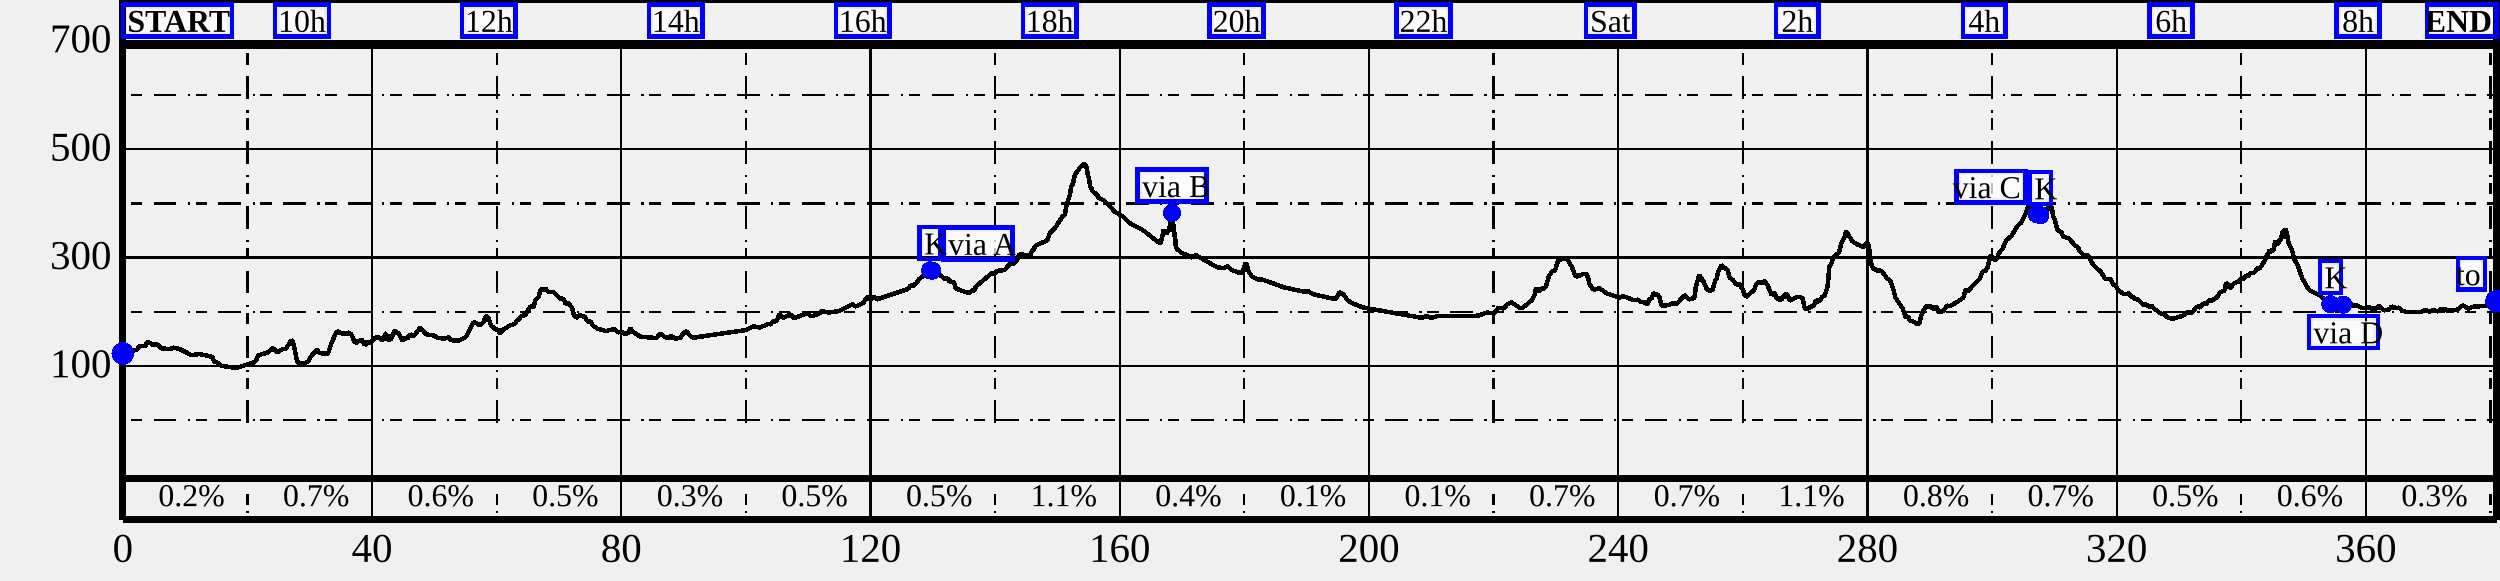
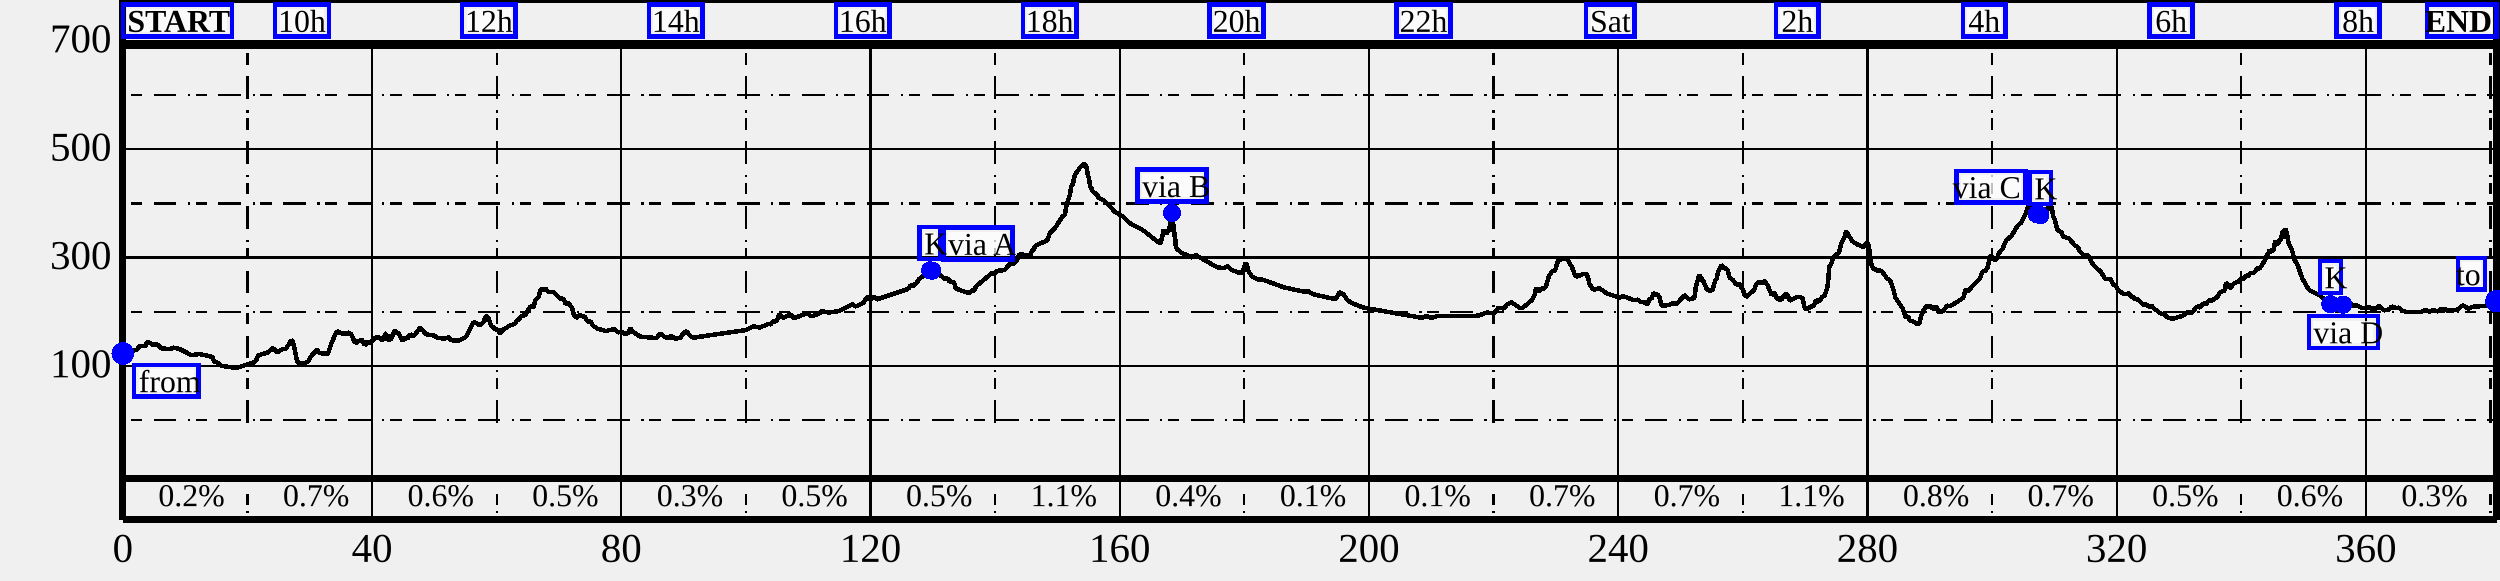
<svg xmlns="http://www.w3.org/2000/svg" height="255" width="1099">
  <g font-size="18" id="world" shape-rendering="crispEdges">
    <g id="BG" />
    <g id="SB" transform="translate(54 230)">
      <text text-anchor="middle" x="0" y="17">
0
</text>
      <text text-anchor="middle" x="109.56" y="17">
40
</text>
      <text text-anchor="middle" x="219.119" y="17">
80
</text>
      <text text-anchor="middle" x="328.679" y="17">
120
</text>
      <text text-anchor="middle" x="438.238" y="17">
160
</text>
      <text text-anchor="middle" x="547.798" y="17">
200
</text>
      <text text-anchor="middle" x="657.358" y="17">
240
</text>
      <text text-anchor="middle" x="766.917" y="17">
280
</text>
      <text text-anchor="middle" x="876.477" y="17">
320
</text>
      <text text-anchor="middle" x="986.036" y="17">
360
</text>
    </g>
    <g id="SD" transform="translate(54 0)">
      <path d="M0,0 L1043.5,0" stroke="black" stroke-width="3" />
      <path d="M0,0 L0,228.5" stroke="black" stroke-width="3" />
      <path d="M0,228.5 L1043.5,228.5" stroke="black" stroke-width="3" />
      <path d="M1043.5,0 L1043.5,228.5" stroke="black" stroke-width="3" />
      <path d="M0,228.5 L1043.5,228.5" stroke="black" stroke-width="1" />
      <path d="M0,20 L0,228.5" stroke="black" stroke-width="1" />
      <path d="M109.56,20 L109.56,228.5" stroke="black" stroke-width="1" />
      <path d="M219.119,20 L219.119,228.5" stroke="black" stroke-width="1" />
      <path d="M328.679,20 L328.679,228.5" stroke="black" stroke-width="1" />
      <path d="M438.238,20 L438.238,228.5" stroke="black" stroke-width="1" />
      <path d="M547.798,20 L547.798,228.5" stroke="black" stroke-width="1" />
      <path d="M657.357,20 L657.357,228.5" stroke="black" stroke-width="1" />
      <path d="M766.917,20 L766.917,228.5" stroke="black" stroke-width="1" />
      <path d="M876.477,20 L876.477,228.5" stroke="black" stroke-width="1" />
      <path d="M986.036,20 L986.036,228.5" stroke="black" stroke-width="1" />
      <path d="M54.78,20 L54.78,190.5" stroke="black" stroke-dasharray="1.0,2.5,5.0,5.0,10.0,5.0" />
      <path d="M164.339,20 L164.339,190.5" stroke="black" stroke-dasharray="1.0,2.5,5.0,5.0,10.0,5.0" />
      <path d="M273.899,20 L273.899,190.5" stroke="black" stroke-dasharray="1.0,2.5,5.0,5.0,10.0,5.0" />
      <path d="M383.459,20 L383.459,190.5" stroke="black" stroke-dasharray="1.0,2.5,5.0,5.0,10.0,5.0" />
      <path d="M493.018,20 L493.018,190.5" stroke="black" stroke-dasharray="1.0,2.5,5.0,5.0,10.0,5.0" />
      <path d="M602.578,20 L602.578,190.5" stroke="black" stroke-dasharray="1.0,2.5,5.0,5.0,10.0,5.0" />
      <path d="M712.137,20 L712.137,190.5" stroke="black" stroke-dasharray="1.0,2.5,5.0,5.0,10.0,5.0" />
      <path d="M821.697,20 L821.697,190.5" stroke="black" stroke-dasharray="1.0,2.5,5.0,5.0,10.0,5.0" />
      <path d="M931.256,20 L931.256,190.5" stroke="black" stroke-dasharray="1.0,2.5,5.0,5.0,10.0,5.0" />
      <path d="M1040.816,20 L1040.816,190.5" stroke="black" stroke-dasharray="1.0,2.5,5.0,5.0,10.0,5.0" />
      <path d="M0,160.875 L1043.5,160.875" stroke="black" stroke-width="1" />
      <path d="M0,113.25 L1043.5,113.25" stroke="black" stroke-width="1" />
      <path d="M0,65.625 L1043.5,65.625" stroke="black" stroke-width="1" />
      <path d="M0,18 L1043.5,18" stroke="black" stroke-width="1" />
      <path d="M0,184.688 L1043.5,184.688" stroke="black" stroke-dasharray="1.0,2.5,5.0,5.0,10.0,5.0" />
      <path d="M0,137.062 L1043.5,137.062" stroke="black" stroke-dasharray="1.0,2.5,5.0,5.0,10.0,5.0" />
      <path d="M0,89.438 L1043.5,89.438" stroke="black" stroke-dasharray="1.0,2.5,5.0,5.0,10.0,5.0" />
      <path d="M0,41.812 L1043.5,41.812" stroke="black" stroke-dasharray="1.0,2.5,5.0,5.0,10.0,5.0" />
      <path d="M0,-5.812 L1043.5,-5.812" stroke="black" stroke-dasharray="1.0,2.5,5.0,5.0,10.0,5.0" />
      <path d="M0,20 L1043.5,20" stroke="black" stroke-width="3" />
      <text font-size="14" text-anchor="end" x="44.78" y="222.5">
0.2%
</text>
      <text font-size="14" text-anchor="end" x="99.56" y="222.5">
0.7%
</text>
      <text font-size="14" text-anchor="end" x="154.339" y="222.5">
0.6%
</text>
      <text font-size="14" text-anchor="end" x="209.119" y="222.5">
0.5%
</text>
      <text font-size="14" text-anchor="end" x="263.899" y="222.5">
0.3%
</text>
      <text font-size="14" text-anchor="end" x="318.679" y="222.5">
0.5%
</text>
      <text font-size="14" text-anchor="end" x="373.459" y="222.5">
0.5%
</text>
      <text font-size="14" text-anchor="end" x="428.238" y="222.5">
1.1%
</text>
      <text font-size="14" text-anchor="end" x="483.018" y="222.5">
0.4%
</text>
      <text font-size="14" text-anchor="end" x="537.798" y="222.5">
0.1%
</text>
      <text font-size="14" text-anchor="end" x="592.578" y="222.5">
0.1%
</text>
      <text font-size="14" text-anchor="end" x="647.358" y="222.5">
0.7%
</text>
      <text font-size="14" text-anchor="end" x="702.137" y="222.5">
0.7%
</text>
      <text font-size="14" text-anchor="end" x="756.917" y="222.5">
1.1%
</text>
      <text font-size="14" text-anchor="end" x="811.697" y="222.5">
0.8%
</text>
      <text font-size="14" text-anchor="end" x="866.477" y="222.5">
0.7%
</text>
      <text font-size="14" text-anchor="end" x="921.256" y="222.5">
0.5%
</text>
      <text font-size="14" text-anchor="end" x="976.036" y="222.5">
0.6%
</text>
      <text font-size="14" text-anchor="end" x="1030.816" y="222.5">
0.3%
</text>
      <path d="M54.78,225.5 L54.78,210.5" stroke="black" stroke-dasharray="1.0,2.5,5.0,5.0,10.0,5.0" />
      <path d="M164.339,225.5 L164.339,210.5" stroke="black" stroke-dasharray="1.0,2.5,5.0,5.0,10.0,5.0" />
      <path d="M273.899,225.5 L273.899,210.5" stroke="black" stroke-dasharray="1.0,2.5,5.0,5.0,10.0,5.0" />
      <path d="M383.459,225.5 L383.459,210.5" stroke="black" stroke-dasharray="1.0,2.5,5.0,5.0,10.0,5.0" />
      <path d="M493.018,225.5 L493.018,210.5" stroke="black" stroke-dasharray="1.0,2.5,5.0,5.0,10.0,5.0" />
      <path d="M602.578,225.5 L602.578,210.5" stroke="black" stroke-dasharray="1.0,2.5,5.0,5.0,10.0,5.0" />
      <path d="M712.137,225.5 L712.137,210.5" stroke="black" stroke-dasharray="1.0,2.5,5.0,5.0,10.0,5.0" />
      <path d="M821.697,225.5 L821.697,210.5" stroke="black" stroke-dasharray="1.0,2.5,5.0,5.0,10.0,5.0" />
      <path d="M931.256,225.5 L931.256,210.5" stroke="black" stroke-dasharray="1.0,2.5,5.0,5.0,10.0,5.0" />
      <path d="M1040.816,225.5 L1040.816,210.5" stroke="black" stroke-dasharray="1.0,2.5,5.0,5.0,10.0,5.0" />
      <path d="M0,210.5 L1043.5,210.5" stroke="black" stroke-width="3" />
      <path d="M0.0,155.2 L6.2,153.7 L7.1,152.3 L10.1,152.0 L10.3,151.0 L11.0,150.2 L13.3,151.6 L15.0,151.3 L17.0,153.1 L20.8,153.5 L22.2,152.8 L24.7,153.3 L30.2,156.1 L33.7,155.6 L39.4,156.9 L40.2,159.0 L42.3,159.6 L42.9,160.7 L49.8,161.8 L57.7,159.3 L58.9,157.9 L59.5,156.2 L63.6,155.0 L65.5,153.3 L66.3,153.2 L67.9,154.9 L69.3,153.8 L71.8,153.2 L74.1,149.5 L74.6,149.9 L75.5,153.5 L76.5,158.3 L77.1,159.7 L79.5,159.9 L81.7,158.8 L82.4,157.0 L85.4,153.6 L86.3,155.2 L90.2,155.5 L92.0,150.1 L94.1,145.6 L97.5,147.0 L99.4,146.1 L100.4,147.0 L101.8,150.2 L102.7,150.6 L104.9,149.2 L106.4,151.7 L107.7,150.4 L108.9,150.8 L110.5,148.8 L111.6,148.3 L112.5,148.2 L114.0,149.7 L114.8,148.5 L115.4,146.7 L115.7,146.7 L116.5,149.4 L117.8,149.2 L119.5,145.2 L121.5,146.9 L123.0,149.8 L124.1,148.4 L125.2,148.8 L126.4,146.8 L127.6,148.1 L130.7,144.0 L133.4,147.0 L137.0,147.5 L138.3,148.6 L140.2,148.5 L140.7,149.2 L143.2,148.2 L144.3,149.5 L147.5,149.8 L150.8,148.1 L154.2,141.5 L157.0,143.0 L158.4,141.7 L159.8,138.7 L160.6,139.6 L161.9,143.1 L161.9,143.7 L162.6,143.4 L163.6,144.8 L164.7,144.7 L165.6,146.4 L166.1,146.4 L167.4,144.8 L170.1,143.1 L172.5,142.3 L173.0,141.1 L174.0,140.6 L175.0,139.1 L177.0,138.4 L179.1,134.7 L180.6,135.0 L181.3,132.0 L182.8,130.5 L183.5,127.4 L184.3,127.1 L184.9,128.0 L185.7,126.6 L186.9,128.2 L189.4,128.5 L192.1,131.2 L193.8,131.4 L194.6,133.5 L196.0,133.3 L197.5,135.3 L198.2,138.1 L199.2,139.8 L200.8,138.6 L203.1,139.3 L204.3,141.3 L205.6,141.3 L206.7,143.2 L208.9,144.6 L212.4,145.5 L216.0,144.6 L217.8,146.1 L219.3,145.8 L220.8,146.8 L222.2,146.3 L222.9,144.8 L223.0,143.9 L223.7,145.5 L227.5,148.0 L234.6,148.6 L236.1,146.6 L238.9,148.5 L240.2,148.5 L241.0,147.7 L242.8,148.8 L245.0,148.6 L246.5,146.3 L247.7,145.6 L249.9,148.1 L251.1,148.4 L273.9,145.1 L277.3,143.5 L280.0,144.0 L283.8,142.4 L284.9,142.6 L285.7,141.2 L287.1,141.3 L288.0,139.9 L288.5,138.1 L290.4,139.8 L293.6,138.1 L294.9,139.9 L300.9,137.7 L302.6,139.1 L306.4,137.7 L307.7,136.3 L308.0,137.0 L310.3,137.4 L314.9,136.7 L320.7,133.7 L321.7,134.7 L323.0,134.4 L325.8,132.9 L326.5,131.3 L327.6,130.4 L328.3,131.8 L330.0,130.5 L331.5,131.6 L344.7,127.2 L345.8,126.4 L346.0,125.3 L347.3,125.7 L349.0,124.3 L349.9,122.8 L352.3,120.9 L353.1,119.4 L355.8,118.2 L358.4,119.4 L359.2,120.9 L361.3,122.6 L362.7,122.3 L363.4,123.8 L365.1,123.9 L365.7,125.0 L365.9,126.3 L366.8,127.1 L372.1,128.9 L373.3,127.6 L374.4,127.6 L375.0,125.9 L382.1,120.0 L383.0,120.5 L384.2,119.1 L387.6,118.7 L390.1,115.8 L391.7,115.9 L393.1,114.3 L394.0,112.1 L394.8,111.4 L396.6,112.5 L399.0,112.2 L399.7,110.2 L400.2,109.9 L401.2,108.0 L406.3,105.7 L407.6,102.3 L409.6,100.5 L413.2,94.9 L414.1,94.5 L414.6,91.2 L416.3,85.7 L416.9,82.0 L417.7,80.7 L418.4,77.1 L420.9,73.4 L422.5,72.0 L423.4,72.8 L423.8,74.1 L424.3,77.4 L424.6,78.1 L425.4,82.5 L425.8,82.7 L426.1,83.9 L428.3,85.6 L429.0,87.0 L431.4,88.2 L436.3,93.3 L439.4,95.0 L443.3,98.6 L448.2,101.0 L455.9,107.0 L456.2,106.6 L456.9,104.1 L457.5,101.1 L458.9,102.7 L459.7,101.3 L460.5,98.8 L460.8,95.9 L461.2,95.3 L461.7,97.8 L461.9,100.2 L462.1,101.4 L462.4,104.0 L462.7,105.5 L462.7,107.2 L462.9,108.1 L463.2,109.3 L465.2,111.0 L470.0,113.2 L471.6,112.1 L481.1,117.5 L484.1,117.9 L485.6,116.9 L487.1,118.5 L491.5,120.2 L492.2,119.4 L493.7,115.4 L494.0,116.1 L494.7,118.9 L496.2,121.4 L499.4,123.0 L501.0,122.9 L510.4,126.3 L519.6,128.3 L520.6,127.8 L523.5,129.4 L532.5,131.4 L533.4,131.2 L534.7,128.5 L536.6,129.3 L537.9,131.4 L539.8,133.0 L545.2,135.2 L571.0,139.7 L573.1,138.9 L575.2,139.7 L577.8,139.0 L595.8,138.8 L599.6,137.4 L602.8,137.8 L604.6,135.3 L607.0,135.6 L608.6,133.8 L610.4,132.9 L614.4,135.5 L615.4,135.3 L619.5,131.9 L620.7,129.4 L621.0,127.3 L621.4,126.7 L622.7,128.0 L623.8,126.8 L624.7,126.9 L625.6,126.0 L626.8,121.6 L628.2,119.3 L629.5,119.1 L631.0,114.4 L634.8,113.4 L636.3,116.5 L636.8,116.8 L638.4,121.0 L639.0,121.6 L642.3,120.4 L643.6,120.6 L644.5,123.5 L644.5,124.3 L644.7,124.7 L646.4,127.4 L649.1,126.7 L652.5,129.1 L658.2,130.8 L659.6,130.2 L664.5,132.0 L666.1,131.7 L666.9,132.6 L668.9,132.8 L669.5,133.6 L670.3,133.5 L671.4,131.0 L672.0,131.6 L672.8,128.9 L674.9,129.7 L675.5,130.7 L676.3,134.1 L676.8,134.3 L679.7,134.1 L681.5,133.2 L682.9,133.8 L686.5,129.7 L688.4,131.6 L690.8,131.0 L690.9,130.7 L691.5,126.1 L692.8,121.4 L693.1,121.1 L694.8,123.6 L695.9,126.1 L695.9,126.7 L697.0,127.6 L698.7,127.7 L700.1,123.2 L700.6,122.7 L701.2,119.8 L702.6,116.6 L705.4,118.7 L705.6,119.2 L706.3,122.0 L707.8,123.1 L709.2,125.1 L710.7,124.8 L711.5,126.7 L712.2,127.3 L712.8,129.6 L713.7,130.5 L717.2,127.4 L718.1,124.7 L719.3,124.0 L721.2,124.2 L721.7,123.3 L722.4,124.8 L722.8,124.8 L724.8,129.7 L726.0,128.5 L727.3,131.6 L728.3,131.3 L729.1,132.0 L729.7,130.5 L731.2,129.2 L731.8,129.6 L732.7,132.1 L736.1,130.5 L737.6,130.7 L738.4,131.1 L739.2,135.0 L740.0,135.9 L743.4,134.2 L744.3,132.0 L745.7,132.6 L747.0,130.5 L748.1,129.9 L749.2,126.8 L749.4,125.0 L749.5,125.0 L750.2,117.0 L751.1,115.8 L752.0,113.0 L754.4,111.0 L754.7,110.1 L755.3,107.2 L756.8,104.3 L757.6,101.6 L760.2,106.0 L762.3,107.4 L765.4,108.6 L766.3,107.0 L767.0,106.7 L767.5,108.2 L768.7,116.3 L769.5,118.4 L770.4,118.2 L771.6,119.3 L772.9,118.8 L775.5,122.3 L776.8,123.1 L778.2,126.7 L779.2,130.8 L782.5,135.8 L783.8,139.7 L784.7,138.8 L785.4,140.8 L787.5,141.5 L788.8,142.8 L790.0,141.5 L790.3,139.7 L791.4,136.6 L793.0,134.5 L794.2,134.4 L796.1,136.0 L796.8,135.0 L797.5,135.1 L798.2,137.1 L798.8,137.3 L800.4,136.7 L801.8,134.3 L803.3,134.6 L809.0,131.0 L810.1,127.5 L810.5,127.3 L811.2,128.3 L813.0,125.7 L816.4,122.5 L817.0,120.5 L817.7,119.3 L818.8,119.1 L819.6,117.9 L820.9,113.0 L821.3,112.3 L822.8,114.4 L824.0,113.5 L824.6,111.4 L826.2,109.6 L827.9,105.7 L830.2,103.7 L832.9,99.3 L834.4,98.0 L836.8,93.3 L837.3,91.2 L838.6,89.6 L840.0,92.6 L842.2,95.7 L844.9,92.4 L845.9,92.0 L846.7,90.4 L847.6,90.4 L848.2,92.7 L848.5,94.7 L849.4,96.9 L850.2,100.5 L850.9,101.4 L852.3,102.1 L852.6,103.3 L853.0,104.0 L855.6,104.9 L858.2,108.0 L859.4,108.5 L860.2,110.3 L861.8,112.0 L863.9,112.1 L866.1,116.3 L869.6,119.6 L871.4,122.6 L873.7,122.6 L875.0,125.1 L876.0,125.7 L877.5,127.9 L879.6,129.2 L882.1,129.1 L883.1,130.8 L883.8,130.5 L884.8,131.7 L885.5,131.3 L888.4,134.1 L889.4,133.8 L890.8,134.9 L892.0,134.4 L892.6,135.4 L896.1,138.0 L897.5,138.0 L898.4,139.3 L901.0,140.2 L905.3,138.9 L908.0,137.1 L909.5,137.6 L911.7,134.8 L913.1,135.1 L914.5,133.5 L916.0,133.7 L916.8,132.2 L918.4,132.1 L920.6,130.7 L922.0,128.4 L923.9,127.8 L924.6,124.4 L925.2,124.6 L925.7,126.1 L926.5,126.6 L928.2,124.4 L930.1,123.8 L931.4,122.3 L932.3,122.8 L933.2,121.0 L934.1,121.5 L935.3,120.1 L936.5,120.1 L937.6,119.0 L938.2,117.7 L939.4,118.0 L941.6,114.5 L942.3,112.4 L942.9,111.9 L943.7,110.0 L944.8,110.7 L945.5,109.8 L946.1,106.5 L946.4,105.7 L947.0,107.1 L947.5,107.2 L948.0,105.6 L948.8,105.1 L949.3,102.0 L950.7,100.8 L951.2,102.1 L952.0,106.6 L953.7,110.4 L954.6,114.0 L956.2,117.0 L958.0,122.2 L960.2,126.2 L961.3,127.6 L966.0,130.0 L970.0,133.5 L971.9,132.6 L975.5,134.0 L979.2,133.4 L980.3,134.4 L982.0,134.2 L984.5,135.4 L987.7,135.1 L988.8,136.0 L989.3,135.3 L990.8,135.6 L991.9,134.4 L994.0,136.4 L996.1,136.1 L997.4,134.7 L999.4,135.5 L1000.6,135.2 L1001.7,136.4 L1003.7,137.1 L1010.0,137.2 L1012.3,136.1 L1013.9,137.0 L1015.8,136.3 L1017.9,136.9 L1019.0,135.7 L1019.8,136.6 L1021.1,135.9 L1022.2,136.7 L1026.1,136.2 L1028.7,134.2 L1031.1,135.7 L1032.6,134.9 L1039.2,134.4 L1043.5,132.5" fill="transparent" id="track" stroke="black" stroke-linejoin="miter" stroke-miterlimit="1" stroke-width="2" />
      <g>
        <g />
        <g transform="translate(982.6125 17)">
          <rect fill="white" fill-opacity="0.75" height="10" id="label-bg" width="14.817" x="-7.409" y="-13" />
          <rect fill="none" height="14" id="label-dbg" stroke="blue" stroke-width="2" width="18.817" x="-9.409" y="-15" />
          <text font-size="14.0" font-style="normal" font-weight="normal" id="" text-anchor="middle" x="0.000" y="-3.000">
 8h
</text>
        </g>
        <g />
        <g transform="translate(900.4428 17)">
          <rect fill="white" fill-opacity="0.75" height="10" id="label-bg" width="14.817" x="-7.409" y="-13" />
          <rect fill="none" height="14" id="label-dbg" stroke="blue" stroke-width="2" width="18.817" x="-9.409" y="-15" />
          <text font-size="14.0" font-style="normal" font-weight="normal" id="" text-anchor="middle" x="0.000" y="-3.000">
 6h
</text>
        </g>
        <g />
        <g transform="translate(818.2731 17)">
          <rect fill="white" fill-opacity="0.75" height="10" id="label-bg" width="14.817" x="-7.409" y="-13" />
          <rect fill="none" height="14" id="label-dbg" stroke="blue" stroke-width="2" width="18.817" x="-9.409" y="-15" />
          <text font-size="14.0" font-style="normal" font-weight="normal" id="" text-anchor="middle" x="0.000" y="-3.000">
 4h
</text>
        </g>
        <g />
        <g transform="translate(736.1035 17)">
          <rect fill="white" fill-opacity="0.75" height="10" id="label-bg" width="14.817" x="-7.409" y="-13" />
          <rect fill="none" height="14" id="label-dbg" stroke="blue" stroke-width="2" width="18.817" x="-9.409" y="-15" />
          <text font-size="14.0" font-style="normal" font-weight="normal" id="" text-anchor="middle" x="0.000" y="-3.000">
 2h
</text>
        </g>
        <g />
        <g transform="translate(653.9338 17)">
          <rect fill="white" fill-opacity="0.75" height="10" id="label-bg" width="17.304" x="-8.652" y="-13" />
          <rect fill="none" height="14" id="label-dbg" stroke="blue" stroke-width="2" width="21.304" x="-10.652" y="-15" />
          <text font-size="14.0" font-style="normal" font-weight="normal" id="" text-anchor="middle" x="0.000" y="-3.000">
Sat
</text>
        </g>
        <g />
        <g transform="translate(571.7641 17)">
          <rect fill="white" fill-opacity="0.75" height="10" id="label-bg" width="19.625" x="-9.812" y="-13" />
          <rect fill="none" height="14" id="label-dbg" stroke="blue" stroke-width="2" width="23.625" x="-11.812" y="-15" />
          <text font-size="14.0" font-style="normal" font-weight="normal" id="" text-anchor="middle" x="0.000" y="-3.000">
22h
</text>
        </g>
        <g />
        <g transform="translate(489.5944 17)">
          <rect fill="white" fill-opacity="0.75" height="10" id="label-bg" width="19.625" x="-9.812" y="-13" />
          <rect fill="none" height="14" id="label-dbg" stroke="blue" stroke-width="2" width="23.625" x="-11.812" y="-15" />
          <text font-size="14.0" font-style="normal" font-weight="normal" id="" text-anchor="middle" x="0.000" y="-3.000">
20h
</text>
        </g>
        <g />
        <g transform="translate(407.4247 17)">
          <rect fill="white" fill-opacity="0.75" height="10" id="label-bg" width="19.625" x="-9.812" y="-13" />
          <rect fill="none" height="14" id="label-dbg" stroke="blue" stroke-width="2" width="23.625" x="-11.812" y="-15" />
          <text font-size="14.0" font-style="normal" font-weight="normal" id="" text-anchor="middle" x="0.000" y="-3.000">
18h
</text>
        </g>
        <g />
        <g transform="translate(325.255 17)">
          <rect fill="white" fill-opacity="0.75" height="10" id="label-bg" width="19.625" x="-9.812" y="-13" />
          <rect fill="none" height="14" id="label-dbg" stroke="blue" stroke-width="2" width="23.625" x="-11.812" y="-15" />
          <text font-size="14.0" font-style="normal" font-weight="normal" id="" text-anchor="middle" x="0.000" y="-3.000">
16h
</text>
        </g>
        <g />
        <g transform="translate(243.0853 17)">
          <rect fill="white" fill-opacity="0.75" height="10" id="label-bg" width="19.625" x="-9.812" y="-13" />
          <rect fill="none" height="14" id="label-dbg" stroke="blue" stroke-width="2" width="23.625" x="-11.812" y="-15" />
          <text font-size="14.0" font-style="normal" font-weight="normal" id="" text-anchor="middle" x="0.000" y="-3.000">
14h
</text>
        </g>
        <g />
        <g transform="translate(160.9156 17)">
          <rect fill="white" fill-opacity="0.75" height="10" id="label-bg" width="19.625" x="-9.812" y="-13" />
          <rect fill="none" height="14" id="label-dbg" stroke="blue" stroke-width="2" width="23.625" x="-11.812" y="-15" />
          <text font-size="14.0" font-style="normal" font-weight="normal" id="" text-anchor="middle" x="0.000" y="-3.000">
12h
</text>
        </g>
        <g />
        <g transform="translate(78.74595 17)">
          <rect fill="white" fill-opacity="0.75" height="10" id="label-bg" width="19.625" x="-9.812" y="-13" />
          <rect fill="none" height="14" id="label-dbg" stroke="blue" stroke-width="2" width="23.625" x="-11.812" y="-15" />
          <text font-size="14.0" font-style="normal" font-weight="normal" id="" text-anchor="middle" x="0.000" y="-3.000">
10h
</text>
        </g>
        <g>
-           <circle cx="1043.5" cy="132.36" fill="Blue" id="9/wp" r="4" />
+           <circle cx="1043.5" cy="132.36" fill="Blue" id="10/wp" r="4" />
        </g>
        <g transform="translate(1043.5 132.3595)">
          <rect fill="white" fill-opacity="0.75" height="10" id="label-bg" width="8.02" x="-15.02" y="-17" />
          <rect fill="none" height="14" id="label-dbg" stroke="blue" stroke-width="2" width="12.02" x="-17.02" y="-19" />
-           <text font-size="14.0" font-style="normal" font-weight="normal" id="9/wp/text" text-anchor="end" x="-7.000" y="-7.000">
+           <text font-size="14.0" font-style="normal" font-weight="normal" id="10/wp/text" text-anchor="end" x="-7.000" y="-7.000">
to
</text>
        </g>
        <g>
-           <circle cx="976.111" cy="133.907" fill="Blue" id="8/wp" r="4" />
+           <circle cx="976.111" cy="133.907" fill="Blue" id="9/wp" r="4" />
        </g>
        <g transform="translate(976.111 133.9073)">
          <rect fill="white" fill-opacity="0.75" height="10" id="label-bg" width="26.339" x="-13.17" y="7" />
          <rect fill="none" height="14" id="label-dbg" stroke="blue" stroke-width="2" width="30.339" x="-15.17" y="5" />
-           <text font-size="14.0" font-style="normal" font-weight="normal" id="8/wp/text" text-anchor="start" x="-13.170" y="17.000">
+           <text font-size="14.0" font-style="normal" font-weight="normal" id="9/wp/text" text-anchor="start" x="-13.170" y="17.000">
via D
</text>
        </g>
        <g>
-           <circle cx="841.339" cy="94.081" fill="Blue" id="7/wp" r="4" />
+           <circle cx="841.339" cy="94.081" fill="Blue" id="8/wp" r="4" />
        </g>
        <g transform="translate(841.3389 94.08094)">
          <rect fill="white" fill-opacity="0.75" height="10" id="label-bg" width="26.339" x="-33.339" y="-17" />
          <rect fill="none" height="14" id="label-dbg" stroke="blue" stroke-width="2" width="30.339" x="-35.339" y="-19" />
-           <text font-size="14.0" font-style="normal" font-weight="normal" id="7/wp/text" text-anchor="end" x="-7.000" y="-7.000">
+           <text font-size="14.0" font-style="normal" font-weight="normal" id="8/wp/text" text-anchor="end" x="-7.000" y="-7.000">
via C
</text>
        </g>
        <g>
-           <circle cx="461.224" cy="93.605" fill="Blue" id="6/wp" r="4" />
+           <circle cx="461.224" cy="93.605" fill="Blue" id="7/wp" r="4" />
        </g>
        <g transform="translate(461.224 93.60469)">
          <rect fill="white" fill-opacity="0.75" height="10" id="label-bg" width="26.339" x="-13.17" y="-17" />
          <rect fill="none" height="14" id="label-dbg" stroke="blue" stroke-width="2" width="30.339" x="-15.17" y="-19" />
-           <text font-size="14.0" font-style="normal" font-weight="normal" id="6/wp/text" text-anchor="start" x="-13.170" y="-7.000">
+           <text font-size="14.0" font-style="normal" font-weight="normal" id="7/wp/text" text-anchor="start" x="-13.170" y="-7.000">
via B
</text>
        </g>
        <g>
-           <circle cx="355.759" cy="119.025" fill="Blue" id="5/wp" r="4" />
+           <circle cx="355.759" cy="119.025" fill="Blue" id="6/wp" r="4" />
        </g>
        <g transform="translate(355.7588 119.0245)">
          <rect fill="white" fill-opacity="0.75" height="10" id="label-bg" width="26.339" x="7" y="-17" />
          <rect fill="none" height="14" id="label-dbg" stroke="blue" stroke-width="2" width="30.339" x="5" y="-19" />
-           <text font-size="14.0" font-style="normal" font-weight="normal" id="5/wp/text" text-anchor="start" x="7.000" y="-7.000">
+           <text font-size="14.0" font-style="normal" font-weight="normal" id="6/wp/text" text-anchor="start" x="7.000" y="-7.000">
via A
+ </text>
+         </g>
+         <g>
+           <circle cx="0" cy="155.398" fill="Blue" id="5/wp" r="4" />
+         </g>
+         <g transform="translate(0 155.3981)">
+           <rect fill="white" fill-opacity="0.75" height="10" id="label-bg" width="24.184" x="7" y="7" />
+           <rect fill="none" height="14" id="label-dbg" stroke="blue" stroke-width="2" width="28.184" x="5" y="5" />
+           <text font-size="14.0" font-style="normal" font-weight="normal" id="5/wp/text" text-anchor="start" x="7.000" y="17.000">
+ from
</text>
        </g>
        <g>
          <circle cx="354.908" cy="118.846" fill="Blue" id="4/wp" r="4" />
        </g>
        <g transform="translate(354.9078 118.8459)">
          <rect fill="white" fill-opacity="0.75" height="10" id="label-bg" width="5.284" x="-2.642" y="-17" />
          <rect fill="none" height="14" id="label-dbg" stroke="blue" stroke-width="2" width="9.284" x="-4.642" y="-19" />
          <text font-size="14.0" font-style="normal" font-weight="normal" id="4/wp/text" text-anchor="start" x="-2.642" y="-7.000">
K
</text>
        </g>
        <g>
          <circle cx="842.93" cy="94.617" fill="Blue" id="3/wp" r="4" />
        </g>
        <g transform="translate(842.9296 94.61672)">
          <rect fill="white" fill-opacity="0.75" height="10" id="label-bg" width="5.284" x="-2.642" y="-17" />
          <rect fill="none" height="14" id="label-dbg" stroke="blue" stroke-width="2" width="9.284" x="-4.642" y="-19" />
          <text font-size="14.0" font-style="normal" font-weight="normal" id="3/wp/text" text-anchor="start" x="-2.642" y="-7.000">
K
</text>
        </g>
        <g>
          <circle cx="970.447" cy="133.729" fill="Blue" id="2/wp" r="4" />
        </g>
        <g transform="translate(970.4466 133.7287)">
          <rect fill="white" fill-opacity="0.75" height="10" id="label-bg" width="5.284" x="-2.642" y="-17" />
          <rect fill="none" height="14" id="label-dbg" stroke="blue" stroke-width="2" width="9.284" x="-4.642" y="-19" />
          <text font-size="14.0" font-style="normal" font-weight="normal" id="2/wp/text" text-anchor="start" x="-2.642" y="-7.000">
K
</text>
        </g>
        <g>
          <circle cx="1043.5" cy="132.36" fill="Blue" id="1/wp" r="5" />
        </g>
        <g transform="translate(1043.5 132.3595)">
          <rect fill="white" fill-opacity="0.75" height="10" id="label-bg" width="26.638" x="-28.638" y="-128.36" />
          <rect fill="none" height="14" id="label-dbg" stroke="blue" stroke-width="2" width="30.638" x="-30.638" y="-130.36" />
          <text font-size="14.0" font-style="normal" font-weight="bold" id="1/wp/text" text-anchor="end" x="-2.000" y="-118.360">
END
</text>
        </g>
        <path d="M1043.50,22.00 L1043.50,126.36" id="link" stroke="black" stroke-linejoin="miter" stroke-miterlimit="1" stroke-width="0.5" />
        <g>
          <circle cx="0" cy="155.398" fill="Blue" id="0/wp" r="5" />
        </g>
        <g transform="translate(0 155.3981)">
          <rect fill="white" fill-opacity="0.75" height="10" id="label-bg" width="43.963" x="2" y="-151.398" />
          <rect fill="none" height="14" id="label-dbg" stroke="blue" stroke-width="2" width="47.963" x="0" y="-153.398" />
          <text font-size="14.0" font-style="normal" font-weight="bold" id="0/wp/text" text-anchor="start" x="2.000" y="-141.398">
START
</text>
        </g>
        <path d="M0.00,22.00 L0.00,149.40" id="link" stroke="black" stroke-linejoin="miter" stroke-miterlimit="1" stroke-width="0.5" />
      </g>
    </g>
    <g id="SL" transform="translate(0 0)">
      <text text-anchor="end" x="49" y="165.875">
100
</text>
      <text text-anchor="end" x="49" y="118.25">
300
</text>
      <text text-anchor="end" x="49" y="70.625">
500
</text>
      <text text-anchor="end" x="49" y="23">
700
</text>
    </g>
  </g>
</svg>
